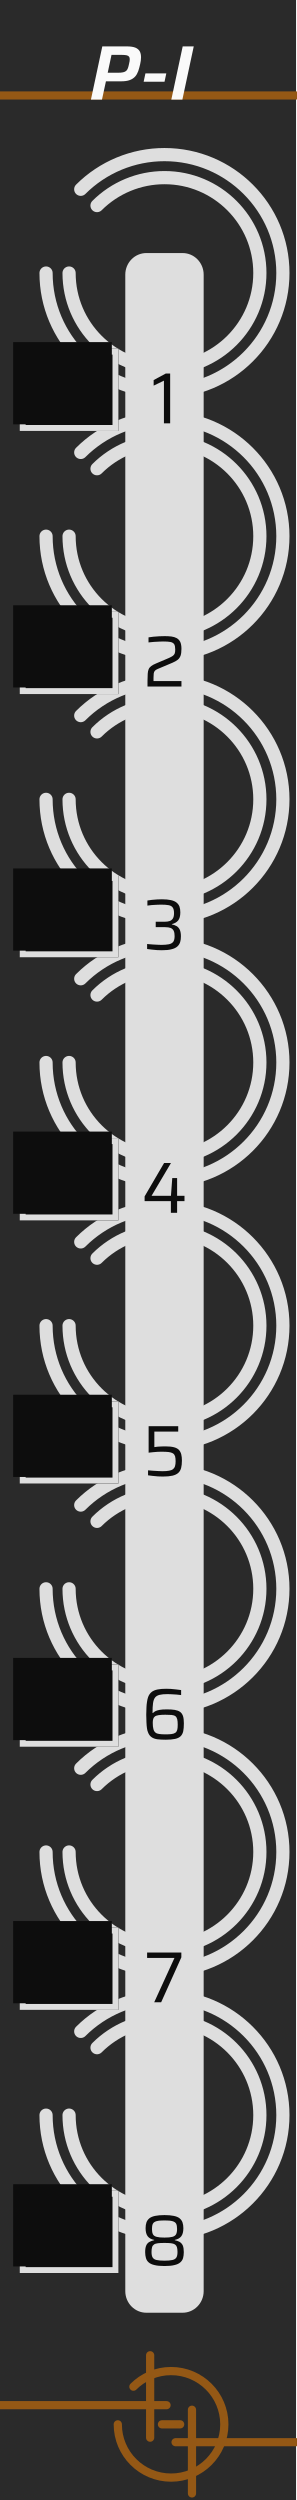
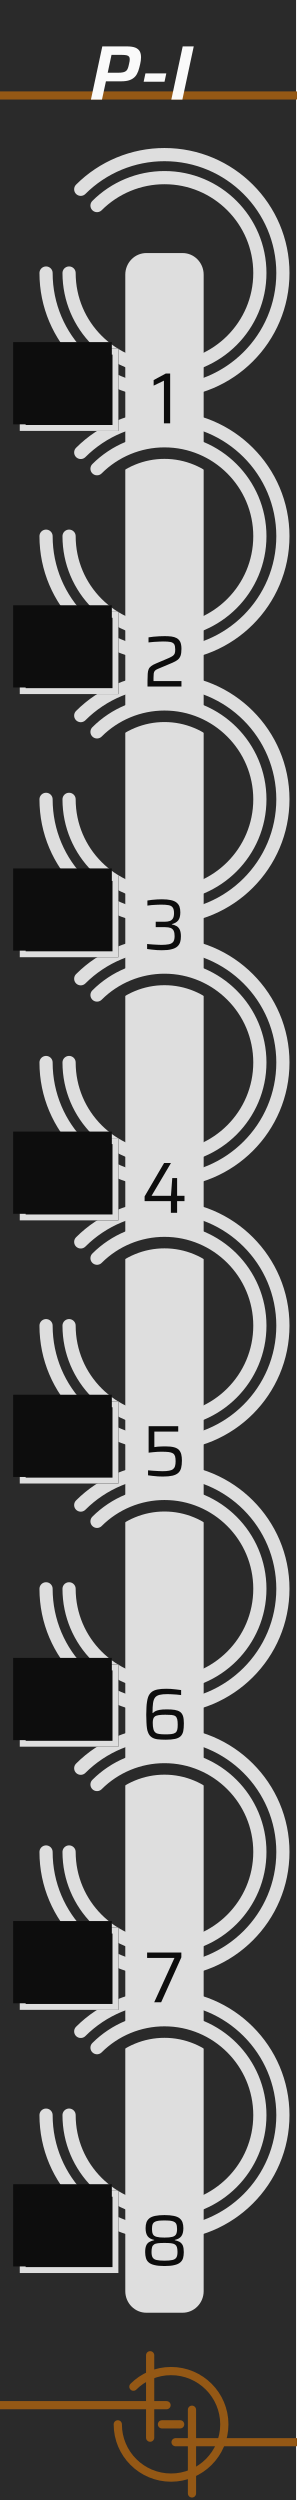
<svg xmlns="http://www.w3.org/2000/svg" width="100%" height="100%" viewBox="0 0 45 380" version="1.1" xml:space="preserve" style="fill-rule:evenodd;clip-rule:evenodd;stroke-linecap:round;stroke-linejoin:round;stroke-miterlimit:1.5;">
  <g id="background" transform="matrix(0.3,0,0,1,0,0)">
    <rect x="0" y="0" width="150" height="380" style="fill:rgb(42,42,42);" />
  </g>
  <g id="not-things-lines" transform="matrix(0.00411803,0,0,0.00411803,-22.2673,355.894)">
    <g transform="matrix(0.978109,0,0,0.959074,7233.25,-101.159)">
      <path d="M4760,3985L9305.27,3985" style="fill:none;stroke:rgb(148,88,21);stroke-width:313.37px;" />
    </g>
    <g transform="matrix(0.970692,0,0,0.959074,7272.62,-101.159)">
      <path d="M4410,2560L-1921.67,2560" style="fill:none;stroke:rgb(148,88,21);stroke-width:314.58px;" />
    </g>
    <g transform="matrix(0.96045,0,0,0.96045,7473.62,-1632.04)">
      <path d="M5226.34,4325L5226.34,7541.25" style="fill:none;stroke:rgb(148,88,21);stroke-width:316.04px;" />
    </g>
    <g transform="matrix(0.959074,0,0,0.960269,7146.63,-1632.54)">
      <path d="M3964.79,5400L3964.79,2232.68" style="fill:none;stroke:rgb(148,88,21);stroke-width:316.3px;" />
    </g>
    <g transform="matrix(0.959074,0,0,0.959074,7323.91,-101.095)">
      <path d="M4235,3297L4935,3297" style="fill:none;stroke:rgb(148,88,21);stroke-width:316.5px;" />
    </g>
    <g transform="matrix(0.950864,0,0,0.950864,7164.38,-150.825)">
      <path d="M3330.5,1915.9C3704.78,1541.63 4221.7,1310 4792.3,1310C5933.49,1310 6860,2236.51 6860,3377.7C6860,4518.9 5933.49,5445.4 4792.3,5445.4C3651.1,5445.4 2724.6,4518.9 2724.6,3377.7" style="fill:none;stroke:rgb(148,88,21);stroke-width:319.23px;" />
    </g>
  </g>
  <g id="input" transform="matrix(1,0,0,1,-1.5,-10)">
    <g id="controls-background">
      <g transform="matrix(0.78158,0,0,0.916412,5.85871,29.4938)">
        <path d="M33.447,24.286L33.447,358.743C33.447,360.399 31.87,361.744 29.928,361.744L22.891,361.744C20.949,361.744 19.373,360.399 19.373,358.743L19.373,24.286C19.373,22.63 20.949,21.285 22.891,21.285L29.928,21.285C31.87,21.285 33.447,22.63 33.447,24.286Z" style="fill:rgb(222,222,222);stroke:rgb(222,222,222);stroke-width:1.17px;" />
      </g>
+       <g id="in-8-cutout" transform="matrix(1.1087,0,0,1.1087,-2.88043,-22.7283)">
+         <path d="M34.632,311.368C32.475,309.212 29.55,308 26.5,308C23.45,308 20.525,309.212 18.368,311.368C20.525,309.212 23.45,308 26.5,308C29.55,308 32.475,309.212 34.632,311.368Z" style="fill:none;stroke:rgb(42,42,42);stroke-width:1.8px;stroke-linecap:butt;stroke-miterlimit:2;" />
+       </g>
+       <g id="in-7-cutout" transform="matrix(1.1087,0,0,1.1087,-2.88043,-62.7283)">
+         <path d="M34.632,311.368C32.475,309.212 29.55,308 26.5,308C23.45,308 20.525,309.212 18.368,311.368C20.525,309.212 23.45,308 26.5,308C29.55,308 32.475,309.212 34.632,311.368Z" style="fill:none;stroke:rgb(42,42,42);stroke-width:1.8px;stroke-linecap:butt;stroke-miterlimit:2;" />
+       </g>
+       <g id="in-6-cutout" transform="matrix(1.1087,0,0,1.1087,-2.88043,-102.728)">
+         <path d="M34.632,311.368C32.475,309.212 29.55,308 26.5,308C23.45,308 20.525,309.212 18.368,311.368C20.525,309.212 23.45,308 26.5,308C29.55,308 32.475,309.212 34.632,311.368Z" style="fill:none;stroke:rgb(42,42,42);stroke-width:1.8px;stroke-linecap:butt;stroke-miterlimit:2;" />
+       </g>
+       <g id="in-5-cutout" transform="matrix(1.1087,0,0,1.1087,-2.88043,-142.728)">
+         <path d="M34.632,311.368C32.475,309.212 29.55,308 26.5,308C23.45,308 20.525,309.212 18.368,311.368C20.525,309.212 23.45,308 26.5,308C29.55,308 32.475,309.212 34.632,311.368Z" style="fill:none;stroke:rgb(42,42,42);stroke-width:1.8px;stroke-linecap:butt;stroke-miterlimit:2;" />
+       </g>
+       <g id="in-4-cutout" transform="matrix(1.1087,0,0,1.1087,-2.88043,-182.728)">
+         <path d="M34.632,311.368C32.475,309.212 29.55,308 26.5,308C23.45,308 20.525,309.212 18.368,311.368C20.525,309.212 23.45,308 26.5,308C29.55,308 32.475,309.212 34.632,311.368Z" style="fill:none;stroke:rgb(42,42,42);stroke-width:1.8px;stroke-linecap:butt;stroke-miterlimit:2;" />
+       </g>
+       <g id="in-3-cutout" transform="matrix(1.1087,0,0,1.1087,-2.88043,-222.728)">
+         <path d="M34.632,311.368C32.475,309.212 29.55,308 26.5,308C23.45,308 20.525,309.212 18.368,311.368C20.525,309.212 23.45,308 26.5,308C29.55,308 32.475,309.212 34.632,311.368Z" style="fill:none;stroke:rgb(42,42,42);stroke-width:1.8px;stroke-linecap:butt;stroke-miterlimit:2;" />
+       </g>
+       <g id="in-2-cutout" transform="matrix(1.1087,0,0,1.1087,-2.88043,-262.728)">
+         <path d="M34.632,311.368C32.475,309.212 29.55,308 26.5,308C23.45,308 20.525,309.212 18.368,311.368C20.525,309.212 23.45,308 26.5,308C29.55,308 32.475,309.212 34.632,311.368Z" style="fill:none;stroke:rgb(42,42,42);stroke-width:1.8px;stroke-linecap:butt;stroke-miterlimit:2;" />
+       </g>
      <g id="in-8" transform="matrix(1.56522,0,0,1.56522,-14.9783,-168.587)">
        <path d="M15,319.5C15,325.851 20.149,331 26.5,331C32.847,331 38,325.847 38,319.5C38,313.153 32.847,308 26.5,308C23.45,308 20.525,309.212 18.368,311.368C20.525,309.212 23.45,308 26.5,308C32.847,308 38,313.153 38,319.5C38,325.847 32.847,331 26.5,331C20.149,331 15,325.851 15,319.5Z" style="fill:none;stroke:rgb(222,222,222);stroke-width:1.28px;stroke-linecap:butt;stroke-miterlimit:2;" />
      </g>
      <g id="in-7" transform="matrix(1.56522,0,0,1.56522,-14.9783,-145.978)">
        <path d="M15,279.5C15,285.851 20.149,291 26.5,291C32.847,291 38,285.847 38,279.5C38,273.153 32.847,268 26.5,268C23.45,268 20.525,269.212 18.368,271.368C20.525,269.212 23.45,268 26.5,268C32.847,268 38,273.153 38,279.5C38,285.847 32.847,291 26.5,291C20.149,291 15,285.851 15,279.5Z" style="fill:none;stroke:rgb(222,222,222);stroke-width:1.28px;stroke-linecap:butt;stroke-miterlimit:2;" />
      </g>
      <g id="in-6" transform="matrix(1.56522,0,0,1.56522,-14.9783,-123.37)">
        <path d="M15,239.5C15,245.851 20.149,251 26.5,251C32.847,251 38,245.847 38,239.5C38,233.153 32.847,228 26.5,228C23.45,228 20.525,229.212 18.368,231.368C20.525,229.212 23.45,228 26.5,228C32.847,228 38,233.153 38,239.5C38,245.847 32.847,251 26.5,251C20.149,251 15,245.851 15,239.5Z" style="fill:none;stroke:rgb(222,222,222);stroke-width:1.28px;stroke-linecap:butt;stroke-miterlimit:2;" />
      </g>
      <g id="in-5" transform="matrix(1.56522,0,0,1.56522,-14.9783,-100.761)">
        <path d="M15,199.5C15,205.851 20.149,211 26.5,211C32.847,211 38,205.847 38,199.5C38,193.153 32.847,188 26.5,188C23.45,188 20.525,189.212 18.368,191.368C20.525,189.212 23.45,188 26.5,188C32.847,188 38,193.153 38,199.5C38,205.847 32.847,211 26.5,211C20.149,211 15,205.851 15,199.5Z" style="fill:none;stroke:rgb(222,222,222);stroke-width:1.28px;stroke-linecap:butt;stroke-miterlimit:2;" />
      </g>
      <g id="in-4" transform="matrix(1.56522,0,0,1.56522,-14.9783,-78.1522)">
        <path d="M15,159.5C15,165.851 20.149,171 26.5,171C32.847,171 38,165.847 38,159.5C38,153.153 32.847,148 26.5,148C23.45,148 20.525,149.212 18.368,151.368C20.525,149.212 23.45,148 26.5,148C32.847,148 38,153.153 38,159.5C38,165.847 32.847,171 26.5,171C20.149,171 15,165.851 15,159.5Z" style="fill:none;stroke:rgb(222,222,222);stroke-width:1.28px;stroke-linecap:butt;stroke-miterlimit:2;" />
      </g>
      <g id="in-3" transform="matrix(1.56522,0,0,1.56522,-14.9783,-55.5435)">
        <path d="M15,119.5C15,125.851 20.149,131 26.5,131C32.847,131 38,125.847 38,119.5C38,113.153 32.847,108 26.5,108C23.45,108 20.525,109.212 18.368,111.368C20.525,109.212 23.45,108 26.5,108C32.847,108 38,113.153 38,119.5C38,125.847 32.847,131 26.5,131C20.149,131 15,125.851 15,119.5Z" style="fill:none;stroke:rgb(222,222,222);stroke-width:1.28px;stroke-linecap:butt;stroke-miterlimit:2;" />
      </g>
      <g id="in-2" transform="matrix(1.56522,0,0,1.56522,-14.9783,-32.9348)">
        <path d="M15,79.5C15,85.851 20.149,91 26.5,91C32.847,91 38,85.847 38,79.5C38,73.153 32.847,68 26.5,68C23.45,68 20.525,69.212 18.368,71.368C20.525,69.212 23.45,68 26.5,68C32.847,68 38,73.153 38,79.5C38,85.847 32.847,91 26.5,91C20.149,91 15,85.851 15,79.5Z" style="fill:none;stroke:rgb(222,222,222);stroke-width:1.28px;stroke-linecap:butt;stroke-miterlimit:2;" />
      </g>
      <g id="in-1" transform="matrix(1.56522,0,0,1.56522,-14.9783,-10.3261)">
        <path d="M15,39.5C15,45.851 20.149,51 26.5,51C32.847,51 38,45.847 38,39.5C38,33.153 32.847,28 26.5,28C23.45,28 20.525,29.212 18.368,31.368C20.525,29.212 23.45,28 26.5,28C32.847,28 38,33.153 38,39.5C38,45.847 32.847,51 26.5,51C20.149,51 15,45.851 15,39.5Z" style="fill:none;stroke:rgb(222,222,222);stroke-width:1.28px;stroke-linecap:butt;stroke-miterlimit:2;" />
      </g>
      <g id="in-81" transform="matrix(1.26087,0,0,1.26087,-6.91304,-71.3478)">
        <path d="M15,319.5C15,325.851 20.149,331 26.5,331C32.847,331 38,325.847 38,319.5C38,313.153 32.847,308 26.5,308C23.45,308 20.525,309.212 18.368,311.368C20.525,309.212 23.45,308 26.5,308C32.847,308 38,313.153 38,319.5C38,325.847 32.847,331 26.5,331C20.149,331 15,325.851 15,319.5Z" style="fill:none;stroke:rgb(222,222,222);stroke-width:1.59px;stroke-linecap:butt;stroke-miterlimit:2;" />
      </g>
      <g id="in-71" transform="matrix(1.26087,0,0,1.26087,-6.91304,-60.9131)">
        <path d="M15,279.5C15,285.851 20.149,291 26.5,291C32.847,291 38,285.847 38,279.5C38,273.153 32.847,268 26.5,268C23.45,268 20.525,269.212 18.368,271.368C20.525,269.212 23.45,268 26.5,268C32.847,268 38,273.153 38,279.5C38,285.847 32.847,291 26.5,291C20.149,291 15,285.851 15,279.5Z" style="fill:none;stroke:rgb(222,222,222);stroke-width:1.59px;stroke-linecap:butt;stroke-miterlimit:2;" />
      </g>
      <g id="in-61" transform="matrix(1.26087,0,0,1.26087,-6.91304,-50.4783)">
        <path d="M15,239.5C15,245.851 20.149,251 26.5,251C32.847,251 38,245.847 38,239.5C38,233.153 32.847,228 26.5,228C23.45,228 20.525,229.212 18.368,231.368C20.525,229.212 23.45,228 26.5,228C32.847,228 38,233.153 38,239.5C38,245.847 32.847,251 26.5,251C20.149,251 15,245.851 15,239.5Z" style="fill:none;stroke:rgb(222,222,222);stroke-width:1.59px;stroke-linecap:butt;stroke-miterlimit:2;" />
      </g>
      <g id="in-51" transform="matrix(1.26087,0,0,1.26087,-6.91304,-40.0435)">
        <path d="M15,199.5C15,205.851 20.149,211 26.5,211C32.847,211 38,205.847 38,199.5C38,193.153 32.847,188 26.5,188C23.45,188 20.525,189.212 18.368,191.368C20.525,189.212 23.45,188 26.5,188C32.847,188 38,193.153 38,199.5C38,205.847 32.847,211 26.5,211C20.149,211 15,205.851 15,199.5Z" style="fill:none;stroke:rgb(222,222,222);stroke-width:1.59px;stroke-linecap:butt;stroke-miterlimit:2;" />
      </g>
      <g id="in-41" transform="matrix(1.26087,0,0,1.26087,-6.91304,-29.6087)">
        <path d="M15,159.5C15,165.851 20.149,171 26.5,171C32.847,171 38,165.847 38,159.5C38,153.153 32.847,148 26.5,148C23.45,148 20.525,149.212 18.368,151.368C20.525,149.212 23.45,148 26.5,148C32.847,148 38,153.153 38,159.5C38,165.847 32.847,171 26.5,171C20.149,171 15,165.851 15,159.5Z" style="fill:none;stroke:rgb(222,222,222);stroke-width:1.59px;stroke-linecap:butt;stroke-miterlimit:2;" />
      </g>
      <g id="in-31" transform="matrix(1.26087,0,0,1.26087,-6.91304,-19.1739)">
        <path d="M15,119.5C15,125.851 20.149,131 26.5,131C32.847,131 38,125.847 38,119.5C38,113.153 32.847,108 26.5,108C23.45,108 20.525,109.212 18.368,111.368C20.525,109.212 23.45,108 26.5,108C32.847,108 38,113.153 38,119.5C38,125.847 32.847,131 26.5,131C20.149,131 15,125.851 15,119.5Z" style="fill:rgb(222,222,222);stroke:rgb(222,222,222);stroke-width:1.59px;stroke-linecap:butt;stroke-miterlimit:2;" />
      </g>
      <g id="in-21" transform="matrix(1.26087,0,0,1.26087,-6.91304,-8.73914)">
        <path d="M15,79.5C15,85.851 20.149,91 26.5,91C32.847,91 38,85.847 38,79.5C38,73.153 32.847,68 26.5,68C23.45,68 20.525,69.212 18.368,71.368C20.525,69.212 23.45,68 26.5,68C32.847,68 38,73.153 38,79.5C38,85.847 32.847,91 26.5,91C20.149,91 15,85.851 15,79.5Z" style="fill:none;stroke:rgb(222,222,222);stroke-width:1.59px;stroke-linecap:butt;stroke-miterlimit:2;" />
      </g>
      <g id="in-11" transform="matrix(1.26087,0,0,1.26087,-6.91304,1.69564)">
        <path d="M15,39.5C15,45.851 20.149,51 26.5,51C32.847,51 38,45.847 38,39.5C38,33.153 32.847,28 26.5,28C23.45,28 20.525,29.212 18.368,31.368C20.525,29.212 23.45,28 26.5,28C32.847,28 38,33.153 38,39.5C38,45.847 32.847,51 26.5,51C20.149,51 15,45.851 15,39.5Z" style="fill:none;stroke:rgb(222,222,222);stroke-width:1.59px;stroke-linecap:butt;stroke-miterlimit:2;" />
      </g>
    </g>
    <g id="text" transform="matrix(1,0,0,1,42.4702,14.5)">
      <g transform="matrix(1,0,0,1,-15.9642,339.848)">
        <g transform="matrix(11,0,0,11,-3.7565,0)">
          <path d="M0.341,0.008C0.285,0.008 0.239,0.004 0.204,-0.005C0.169,-0.013 0.142,-0.025 0.123,-0.042C0.104,-0.058 0.092,-0.078 0.085,-0.102C0.078,-0.125 0.074,-0.153 0.074,-0.184C0.074,-0.223 0.079,-0.254 0.089,-0.276C0.098,-0.297 0.112,-0.313 0.131,-0.324C0.15,-0.335 0.172,-0.343 0.199,-0.349L0.199,-0.353C0.158,-0.361 0.128,-0.378 0.109,-0.403C0.09,-0.428 0.08,-0.465 0.08,-0.515C0.08,-0.546 0.084,-0.572 0.092,-0.595C0.1,-0.618 0.114,-0.636 0.133,-0.652C0.152,-0.667 0.179,-0.678 0.213,-0.685C0.247,-0.692 0.29,-0.696 0.341,-0.696C0.392,-0.696 0.435,-0.692 0.469,-0.685C0.503,-0.678 0.53,-0.667 0.549,-0.652C0.568,-0.636 0.582,-0.618 0.59,-0.595C0.598,-0.572 0.602,-0.546 0.602,-0.515C0.602,-0.465 0.592,-0.428 0.573,-0.403C0.554,-0.378 0.524,-0.361 0.483,-0.353L0.483,-0.349C0.51,-0.343 0.533,-0.335 0.552,-0.324C0.57,-0.313 0.584,-0.297 0.594,-0.276C0.603,-0.254 0.608,-0.223 0.608,-0.184C0.608,-0.153 0.604,-0.125 0.598,-0.102C0.591,-0.078 0.578,-0.058 0.559,-0.042C0.54,-0.025 0.513,-0.013 0.478,-0.005C0.443,0.004 0.398,0.008 0.341,0.008ZM0.341,-0.066C0.387,-0.066 0.423,-0.069 0.449,-0.075C0.475,-0.08 0.494,-0.092 0.505,-0.109C0.516,-0.126 0.521,-0.152 0.521,-0.187C0.521,-0.214 0.518,-0.236 0.513,-0.253C0.508,-0.269 0.499,-0.281 0.486,-0.29C0.472,-0.299 0.454,-0.304 0.431,-0.307C0.408,-0.31 0.378,-0.311 0.341,-0.311C0.304,-0.311 0.274,-0.31 0.251,-0.307C0.228,-0.304 0.21,-0.299 0.197,-0.29C0.184,-0.281 0.174,-0.269 0.17,-0.253C0.165,-0.236 0.162,-0.214 0.162,-0.187C0.162,-0.152 0.167,-0.126 0.178,-0.109C0.189,-0.092 0.207,-0.08 0.233,-0.075C0.259,-0.069 0.295,-0.066 0.341,-0.066ZM0.341,-0.385C0.388,-0.385 0.424,-0.388 0.449,-0.395C0.474,-0.401 0.491,-0.413 0.501,-0.43C0.51,-0.447 0.515,-0.471 0.515,-0.503C0.515,-0.535 0.511,-0.56 0.502,-0.577C0.493,-0.594 0.475,-0.605 0.451,-0.612C0.426,-0.619 0.389,-0.622 0.341,-0.622C0.293,-0.622 0.257,-0.619 0.232,-0.612C0.207,-0.605 0.19,-0.594 0.181,-0.577C0.172,-0.56 0.168,-0.535 0.168,-0.503C0.168,-0.471 0.173,-0.447 0.182,-0.43C0.191,-0.413 0.209,-0.401 0.234,-0.395C0.259,-0.388 0.294,-0.385 0.341,-0.385Z" style="fill:rgb(13,13,13);fill-rule:nonzero;" />
        </g>
      </g>
      <g transform="matrix(1,0,0,1,-15.9642,299.848)">
        <g transform="matrix(11,0,0,11,-3.0965,0)">
          <path d="M0.139,-0L0.419,-0.613L0.041,-0.613L0.041,-0.688L0.514,-0.688L0.514,-0.621L0.235,-0L0.139,-0Z" style="fill:rgb(13,13,13);fill-rule:nonzero;" />
        </g>
      </g>
      <g transform="matrix(1,0,0,1,-15.9642,259.848)">
        <g transform="matrix(11,0,0,11,-3.6135,0)">
          <path d="M0.347,0.008C0.301,0.008 0.262,0.006 0.23,0.002C0.197,-0.003 0.17,-0.012 0.15,-0.027C0.129,-0.041 0.112,-0.063 0.101,-0.093C0.094,-0.108 0.089,-0.127 0.086,-0.15C0.083,-0.173 0.08,-0.2 0.079,-0.231C0.077,-0.262 0.076,-0.297 0.076,-0.337C0.076,-0.374 0.077,-0.407 0.079,-0.437C0.08,-0.467 0.083,-0.494 0.087,-0.517C0.09,-0.54 0.095,-0.561 0.101,-0.579C0.112,-0.61 0.129,-0.634 0.15,-0.651C0.171,-0.668 0.199,-0.679 0.232,-0.686C0.265,-0.693 0.306,-0.696 0.354,-0.696C0.371,-0.696 0.392,-0.695 0.415,-0.694C0.438,-0.692 0.462,-0.69 0.487,-0.687C0.511,-0.684 0.535,-0.681 0.558,-0.678L0.558,-0.609C0.537,-0.612 0.516,-0.614 0.493,-0.616C0.47,-0.617 0.448,-0.619 0.427,-0.62C0.405,-0.621 0.387,-0.622 0.372,-0.622C0.325,-0.622 0.288,-0.619 0.261,-0.612C0.233,-0.605 0.212,-0.593 0.198,-0.575C0.184,-0.557 0.175,-0.531 0.17,-0.497C0.165,-0.462 0.163,-0.417 0.163,-0.361L0.169,-0.361C0.176,-0.369 0.187,-0.377 0.2,-0.385C0.213,-0.392 0.233,-0.399 0.259,-0.404C0.284,-0.409 0.319,-0.411 0.362,-0.411C0.404,-0.411 0.44,-0.409 0.47,-0.404C0.5,-0.399 0.524,-0.39 0.543,-0.377C0.562,-0.364 0.575,-0.344 0.584,-0.319C0.592,-0.294 0.596,-0.26 0.596,-0.218C0.596,-0.174 0.593,-0.137 0.587,-0.108C0.58,-0.079 0.568,-0.056 0.55,-0.039C0.532,-0.022 0.507,-0.01 0.474,-0.003C0.441,0.004 0.399,0.008 0.347,0.008ZM0.339,-0.066C0.374,-0.066 0.402,-0.067 0.425,-0.07C0.448,-0.073 0.465,-0.079 0.478,-0.088C0.491,-0.097 0.499,-0.11 0.504,-0.127C0.509,-0.144 0.511,-0.168 0.511,-0.199C0.511,-0.231 0.509,-0.256 0.504,-0.275C0.499,-0.294 0.491,-0.308 0.479,-0.317C0.467,-0.326 0.45,-0.331 0.427,-0.334C0.404,-0.336 0.375,-0.337 0.339,-0.337C0.3,-0.337 0.268,-0.335 0.245,-0.331C0.222,-0.327 0.204,-0.321 0.194,-0.312C0.183,-0.303 0.175,-0.291 0.172,-0.277C0.168,-0.263 0.166,-0.246 0.166,-0.226C0.166,-0.189 0.169,-0.16 0.175,-0.139C0.18,-0.118 0.19,-0.102 0.203,-0.091C0.216,-0.08 0.233,-0.074 0.255,-0.071C0.277,-0.068 0.305,-0.066 0.339,-0.066Z" style="fill:rgb(13,13,13);fill-rule:nonzero;" />
        </g>
      </g>
      <g transform="matrix(1,0,0,1,-15.9642,219.848)">
        <g transform="matrix(11,0,0,11,-3.4045,0)">
          <path d="M0.287,0.008C0.266,0.008 0.244,0.007 0.219,0.006C0.194,0.004 0.17,0.002 0.146,-0.001C0.122,-0.003 0.101,-0.006 0.082,-0.009L0.082,-0.078C0.105,-0.076 0.129,-0.074 0.154,-0.072C0.179,-0.07 0.202,-0.069 0.224,-0.068C0.246,-0.067 0.265,-0.066 0.281,-0.066C0.318,-0.066 0.349,-0.068 0.373,-0.073C0.396,-0.077 0.415,-0.084 0.428,-0.095C0.44,-0.105 0.45,-0.119 0.455,-0.137C0.46,-0.154 0.463,-0.176 0.463,-0.203C0.463,-0.232 0.46,-0.256 0.455,-0.274C0.449,-0.291 0.439,-0.304 0.425,-0.313C0.41,-0.322 0.39,-0.328 0.365,-0.331C0.34,-0.334 0.307,-0.335 0.267,-0.335C0.254,-0.335 0.237,-0.335 0.218,-0.334C0.198,-0.333 0.177,-0.331 0.155,-0.329C0.133,-0.327 0.111,-0.325 0.09,-0.322L0.09,-0.688L0.499,-0.688L0.499,-0.613L0.169,-0.613L0.169,-0.399C0.182,-0.401 0.198,-0.403 0.216,-0.405C0.233,-0.406 0.251,-0.407 0.27,-0.408C0.288,-0.409 0.305,-0.409 0.321,-0.409C0.37,-0.409 0.41,-0.405 0.44,-0.397C0.47,-0.389 0.493,-0.377 0.509,-0.36C0.524,-0.343 0.535,-0.322 0.541,-0.298C0.547,-0.273 0.55,-0.245 0.55,-0.213C0.55,-0.172 0.546,-0.138 0.539,-0.11C0.531,-0.081 0.518,-0.059 0.499,-0.042C0.48,-0.025 0.453,-0.012 0.419,-0.004C0.385,0.004 0.341,0.008 0.287,0.008Z" style="fill:rgb(13,13,13);fill-rule:nonzero;" />
        </g>
      </g>
      <g transform="matrix(1,0,0,1,-15.9642,179.848)">
        <g transform="matrix(11,0,0,11,-3.531,0)">
          <path d="M0.409,-0L0.409,-0.161L0.046,-0.161L0.046,-0.227L0.315,-0.688L0.41,-0.688L0.142,-0.235L0.41,-0.235L0.428,-0.48L0.495,-0.48L0.495,-0.235L0.597,-0.235L0.597,-0.161L0.495,-0.161L0.495,-0L0.409,-0Z" style="fill:rgb(13,13,13);fill-rule:nonzero;" />
        </g>
      </g>
      <g transform="matrix(1,0,0,1,-15.9642,139.848)">
        <g transform="matrix(11,0,0,11,-3.3055,0)">
          <path d="M0.264,0.008C0.243,0.008 0.221,0.007 0.196,0.006C0.171,0.004 0.146,0.002 0.123,-0.001C0.099,-0.004 0.078,-0.006 0.06,-0.009L0.06,-0.078C0.083,-0.076 0.106,-0.074 0.131,-0.072C0.156,-0.07 0.179,-0.069 0.201,-0.068C0.223,-0.067 0.242,-0.066 0.258,-0.066C0.297,-0.066 0.331,-0.069 0.358,-0.074C0.385,-0.079 0.406,-0.09 0.42,-0.107C0.433,-0.124 0.44,-0.15 0.44,-0.187C0.44,-0.218 0.436,-0.242 0.427,-0.261C0.418,-0.279 0.404,-0.292 0.385,-0.3C0.366,-0.307 0.34,-0.311 0.308,-0.311L0.179,-0.311L0.179,-0.386L0.308,-0.386C0.331,-0.386 0.351,-0.389 0.37,-0.395C0.389,-0.401 0.404,-0.412 0.415,-0.429C0.426,-0.446 0.432,-0.47 0.432,-0.503C0.432,-0.539 0.426,-0.565 0.414,-0.582C0.402,-0.599 0.383,-0.61 0.356,-0.615C0.329,-0.62 0.293,-0.622 0.248,-0.622C0.23,-0.622 0.21,-0.621 0.188,-0.62C0.166,-0.619 0.144,-0.617 0.123,-0.616C0.101,-0.614 0.081,-0.612 0.064,-0.609L0.064,-0.679C0.082,-0.682 0.103,-0.685 0.126,-0.688C0.149,-0.69 0.173,-0.692 0.198,-0.694C0.223,-0.695 0.245,-0.696 0.265,-0.696C0.314,-0.696 0.354,-0.692 0.387,-0.685C0.42,-0.678 0.446,-0.667 0.465,-0.652C0.484,-0.637 0.498,-0.619 0.507,-0.596C0.515,-0.573 0.519,-0.546 0.519,-0.515C0.519,-0.465 0.509,-0.428 0.489,-0.403C0.468,-0.378 0.439,-0.362 0.402,-0.353L0.402,-0.349C0.427,-0.344 0.449,-0.336 0.468,-0.325C0.487,-0.314 0.501,-0.297 0.512,-0.274C0.522,-0.251 0.527,-0.221 0.527,-0.184C0.527,-0.155 0.524,-0.128 0.517,-0.105C0.509,-0.081 0.497,-0.061 0.478,-0.044C0.459,-0.027 0.433,-0.014 0.399,-0.006C0.364,0.004 0.319,0.008 0.264,0.008Z" style="fill:rgb(13,13,13);fill-rule:nonzero;" />
        </g>
      </g>
      <g transform="matrix(1,0,0,1,-15.9642,99.848)">
        <g transform="matrix(11,0,0,11,-3.355,0)">
          <path d="M0.07,-0L0.07,-0.08C0.07,-0.118 0.071,-0.15 0.073,-0.176C0.074,-0.201 0.079,-0.222 0.086,-0.239C0.093,-0.256 0.105,-0.27 0.121,-0.282C0.136,-0.294 0.158,-0.306 0.187,-0.318L0.368,-0.395C0.392,-0.406 0.41,-0.416 0.422,-0.425C0.434,-0.434 0.442,-0.446 0.447,-0.459C0.451,-0.472 0.453,-0.49 0.453,-0.512C0.453,-0.544 0.448,-0.568 0.439,-0.584C0.429,-0.599 0.412,-0.61 0.388,-0.615C0.363,-0.62 0.329,-0.622 0.284,-0.622C0.268,-0.622 0.249,-0.621 0.226,-0.62C0.203,-0.619 0.179,-0.617 0.154,-0.616C0.129,-0.614 0.106,-0.612 0.084,-0.609L0.084,-0.679C0.103,-0.682 0.126,-0.685 0.152,-0.688C0.177,-0.69 0.204,-0.692 0.232,-0.694C0.259,-0.695 0.285,-0.696 0.31,-0.696C0.342,-0.696 0.372,-0.694 0.399,-0.691C0.426,-0.688 0.451,-0.68 0.472,-0.669C0.493,-0.658 0.51,-0.64 0.522,-0.617C0.533,-0.593 0.539,-0.561 0.539,-0.521C0.539,-0.481 0.535,-0.449 0.527,-0.426C0.518,-0.402 0.505,-0.383 0.487,-0.369C0.468,-0.354 0.444,-0.341 0.414,-0.328L0.208,-0.241C0.191,-0.234 0.178,-0.225 0.171,-0.216C0.163,-0.207 0.158,-0.195 0.156,-0.18C0.154,-0.165 0.153,-0.145 0.153,-0.122L0.153,-0.075L0.539,-0.075L0.539,-0L0.07,-0Z" style="fill:rgb(13,13,13);fill-rule:nonzero;" />
        </g>
      </g>
      <g transform="matrix(1,0,0,1,-15.9642,59.848)">
        <g transform="matrix(11,0,0,11,-2.068,0)">
          <path d="M0.18,-0L0.18,-0.59L0.038,-0.521L0.038,-0.598L0.205,-0.688L0.266,-0.688L0.266,-0L0.18,-0Z" style="fill:rgb(13,13,13);fill-rule:nonzero;" />
        </g>
      </g>
    </g>
  </g>
  <g id="displays" transform="matrix(1,0,0,1,0,1)">
    <g id="display-8" transform="matrix(1,0,0,1,0,280)">
      <g id="display-background" transform="matrix(0.352941,0,0,0.555556,-17.2941,3.38889)">
        <rect x="57.5" y="87.5" width="42.5" height="22.5" style="fill:rgb(13,13,13);" />
-         <path d="M100,87.5L100,110L57.5,110L57.5,87.5L100,87.5ZM97.45,89.12C97.45,89.12 60.05,89.12 60.05,89.12L60.05,108.38C60.05,108.38 97.45,108.38 97.45,108.38L97.45,89.12Z" style="fill:rgb(222,222,222);" />
+         <path d="M100,87.5L100,110L57.5,110L57.5,87.5L100,87.5ZM97.45,89.12L60.05,89.12L60.05,108.38L97.45,108.38L97.45,89.12Z" style="fill:rgb(222,222,222);" />
      </g>
      <g id="display-foreground" transform="matrix(0.352941,0,0,0.555556,-18.2941,2.38889)">
        <rect x="57.5" y="87.5" width="42.5" height="22.5" style="fill:rgb(13,13,13);" />
      </g>
    </g>
    <g id="display-7" transform="matrix(1,0,0,1,0,240)">
      <g id="display-background1" transform="matrix(0.352941,0,0,0.555556,-17.2941,3.38889)">
        <rect x="57.5" y="87.5" width="42.5" height="22.5" style="fill:rgb(13,13,13);" />
-         <path d="M100,87.5L100,110L57.5,110L57.5,87.5L100,87.5ZM97.45,89.12C97.45,89.12 60.05,89.12 60.05,89.12L60.05,108.38C60.05,108.38 97.45,108.38 97.45,108.38L97.45,89.12Z" style="fill:rgb(222,222,222);" />
+         <path d="M100,87.5L100,110L57.5,110L57.5,87.5L100,87.5ZM97.45,89.12L60.05,89.12L60.05,108.38L97.45,108.38L97.45,89.12Z" style="fill:rgb(222,222,222);" />
      </g>
      <g id="display-foreground1" transform="matrix(0.352941,0,0,0.555556,-18.2941,2.38889)">
        <rect x="57.5" y="87.5" width="42.5" height="22.5" style="fill:rgb(13,13,13);" />
      </g>
    </g>
    <g id="display-6" transform="matrix(1,0,0,1,0,200)">
      <g id="display-background2" transform="matrix(0.352941,0,0,0.555556,-17.2941,3.38889)">
        <rect x="57.5" y="87.5" width="42.5" height="22.5" style="fill:rgb(13,13,13);" />
-         <path d="M100,87.5L100,110L57.5,110L57.5,87.5L100,87.5ZM97.45,89.12C97.45,89.12 60.05,89.12 60.05,89.12L60.05,108.38C60.05,108.38 97.45,108.38 97.45,108.38L97.45,89.12Z" style="fill:rgb(222,222,222);" />
+         <path d="M100,87.5L100,110L57.5,110L57.5,87.5L100,87.5ZM97.45,89.12L60.05,89.12L60.05,108.38L97.45,108.38L97.45,89.12Z" style="fill:rgb(222,222,222);" />
      </g>
      <g id="display-foreground2" transform="matrix(0.352941,0,0,0.555556,-18.2941,2.38889)">
        <rect x="57.5" y="87.5" width="42.5" height="22.5" style="fill:rgb(13,13,13);" />
      </g>
    </g>
    <g id="display-5" transform="matrix(1,0,0,1,0,160)">
      <g id="display-background3" transform="matrix(0.352941,0,0,0.555556,-17.2941,3.38889)">
        <rect x="57.5" y="87.5" width="42.5" height="22.5" style="fill:rgb(13,13,13);" />
-         <path d="M100,87.5L100,110L57.5,110L57.5,87.5L100,87.5ZM97.45,89.12C97.45,89.12 60.05,89.12 60.05,89.12L60.05,108.38C60.05,108.38 97.45,108.38 97.45,108.38L97.45,89.12Z" style="fill:rgb(222,222,222);" />
+         <path d="M100,87.5L100,110L57.5,110L57.5,87.5L100,87.5ZM97.45,89.12L60.05,89.12L60.05,108.38L97.45,108.38L97.45,89.12Z" style="fill:rgb(222,222,222);" />
      </g>
      <g id="display-foreground3" transform="matrix(0.352941,0,0,0.555556,-18.2941,2.38889)">
        <rect x="57.5" y="87.5" width="42.5" height="22.5" style="fill:rgb(13,13,13);" />
      </g>
    </g>
    <g id="display-4" transform="matrix(1,0,0,1,0,120)">
      <g id="display-background4" transform="matrix(0.352941,0,0,0.555556,-17.2941,3.38889)">
        <rect x="57.5" y="87.5" width="42.5" height="22.5" style="fill:rgb(13,13,13);" />
-         <path d="M100,87.5L100,110L57.5,110L57.5,87.5L100,87.5ZM97.45,89.12C97.45,89.12 60.05,89.12 60.05,89.12L60.05,108.38C60.05,108.38 97.45,108.38 97.45,108.38L97.45,89.12Z" style="fill:rgb(222,222,222);" />
+         <path d="M100,87.5L100,110L57.5,110L57.5,87.5L100,87.5ZM97.45,89.12L60.05,89.12L60.05,108.38L97.45,108.38L97.45,89.12Z" style="fill:rgb(222,222,222);" />
      </g>
      <g id="display-foreground4" transform="matrix(0.352941,0,0,0.555556,-18.2941,2.38889)">
        <rect x="57.5" y="87.5" width="42.5" height="22.5" style="fill:rgb(13,13,13);" />
      </g>
    </g>
    <g id="display-3" transform="matrix(1,0,0,1,0,80)">
      <g id="display-background5" transform="matrix(0.352941,0,0,0.555556,-17.2941,3.38889)">
        <rect x="57.5" y="87.5" width="42.5" height="22.5" style="fill:rgb(13,13,13);" />
-         <path d="M100,87.5L100,110L57.5,110L57.5,87.5L100,87.5ZM97.45,89.12C97.45,89.12 60.05,89.12 60.05,89.12L60.05,108.38C60.05,108.38 97.45,108.38 97.45,108.38L97.45,89.12Z" style="fill:rgb(222,222,222);" />
+         <path d="M100,87.5L100,110L57.5,110L57.5,87.5L100,87.5ZM97.45,89.12L60.05,89.12L60.05,108.38L97.45,108.38L97.45,89.12Z" style="fill:rgb(222,222,222);" />
      </g>
      <g id="display-foreground5" transform="matrix(0.352941,0,0,0.555556,-18.2941,2.38889)">
        <rect x="57.5" y="87.5" width="42.5" height="22.5" style="fill:rgb(13,13,13);" />
      </g>
    </g>
    <g id="display-2" transform="matrix(1,0,0,1,0,40)">
      <g id="display-background6" transform="matrix(0.352941,0,0,0.555556,-17.2941,3.38889)">
        <rect x="57.5" y="87.5" width="42.5" height="22.5" style="fill:rgb(13,13,13);" />
-         <path d="M100,87.5L100,110L57.5,110L57.5,87.5L100,87.5ZM97.45,89.12C97.45,89.12 60.05,89.12 60.05,89.12L60.05,108.38C60.05,108.38 97.45,108.38 97.45,108.38L97.45,89.12Z" style="fill:rgb(222,222,222);" />
+         <path d="M100,87.5L100,110L57.5,110L57.5,87.5L100,87.5ZM97.45,89.12L60.05,89.12L60.05,108.38L97.45,108.38L97.45,89.12Z" style="fill:rgb(222,222,222);" />
      </g>
      <g id="display-foreground6" transform="matrix(0.352941,0,0,0.555556,-18.2941,2.38889)">
        <rect x="57.5" y="87.5" width="42.5" height="22.5" style="fill:rgb(13,13,13);" />
      </g>
    </g>
    <g id="display-1">
      <g id="display-background7" transform="matrix(0.352941,0,0,0.555556,-17.2941,3.38889)">
        <rect x="57.5" y="87.5" width="42.5" height="22.5" style="fill:rgb(13,13,13);" />
-         <path d="M100,87.5L100,110L57.5,110L57.5,87.5L100,87.5ZM97.45,89.12C97.45,89.12 60.05,89.12 60.05,89.12L60.05,108.38C60.05,108.38 97.45,108.38 97.45,108.38L97.45,89.12Z" style="fill:rgb(222,222,222);" />
+         <path d="M100,87.5L100,110L57.5,110L57.5,87.5L100,87.5ZM97.45,89.12L60.05,89.12L60.05,108.38L97.45,108.38L97.45,89.12Z" style="fill:rgb(222,222,222);" />
      </g>
      <g id="display-foreground7" transform="matrix(0.352941,0,0,0.555556,-18.2941,2.38889)">
        <rect x="57.5" y="87.5" width="42.5" height="22.5" style="fill:rgb(13,13,13);" />
      </g>
    </g>
  </g>
  <g id="LED" transform="matrix(0.596842,0,0,1.70526,-3.02895,-7.71429)">
    <ellipse cx="72.094" cy="16.252" rx="3.351" ry="1.173" style="fill:rgb(42,42,42);" />
  </g>
  <g transform="matrix(0.00402788,0,0,0.0039495,7.51945,-1.22874)">
    <path d="M-1866.85,3985L9305.27,3985" style="fill:none;stroke:rgb(148,88,21);stroke-width:313.37px;" />
  </g>
  <g transform="matrix(1,0,0,1,-38.9878,4.90775)">
    <g transform="matrix(11.75,0,0,11.75,52.4108,10.2272)">
      <path d="M0.034,-0L0.181,-0.688L0.493,-0.688C0.542,-0.688 0.581,-0.683 0.608,-0.672C0.635,-0.661 0.655,-0.644 0.666,-0.623C0.677,-0.602 0.682,-0.576 0.682,-0.546C0.682,-0.533 0.681,-0.518 0.679,-0.503C0.676,-0.488 0.673,-0.472 0.67,-0.455C0.663,-0.424 0.655,-0.395 0.646,-0.368C0.636,-0.341 0.623,-0.317 0.606,-0.298C0.588,-0.278 0.565,-0.263 0.536,-0.252C0.506,-0.241 0.468,-0.236 0.422,-0.236L0.228,-0.236L0.177,-0L0.034,-0ZM0.251,-0.347L0.385,-0.347C0.412,-0.347 0.434,-0.349 0.451,-0.353C0.468,-0.357 0.481,-0.363 0.491,-0.372C0.5,-0.381 0.508,-0.393 0.513,-0.408C0.518,-0.423 0.523,-0.441 0.527,-0.462C0.53,-0.475 0.532,-0.486 0.534,-0.496C0.535,-0.506 0.536,-0.515 0.536,-0.523C0.536,-0.536 0.533,-0.547 0.527,-0.555C0.521,-0.563 0.511,-0.569 0.496,-0.573C0.481,-0.576 0.461,-0.578 0.435,-0.578L0.3,-0.578L0.251,-0.347Z" style="fill:rgb(250,250,250);fill-rule:nonzero;" />
    </g>
    <g transform="matrix(11.75,0,0,11.75,60.1893,10.2272)">
      <path d="M0.054,-0.231L0.077,-0.339L0.347,-0.339L0.324,-0.231L0.054,-0.231Z" style="fill:rgb(250,250,250);fill-rule:nonzero;" />
    </g>
    <g transform="matrix(11.75,0,0,11.75,64.6308,10.2272)">
      <path d="M0.034,-0L0.181,-0.688L0.324,-0.688L0.177,-0L0.034,-0Z" style="fill:rgb(250,250,250);fill-rule:nonzero;" />
    </g>
  </g>
</svg>
